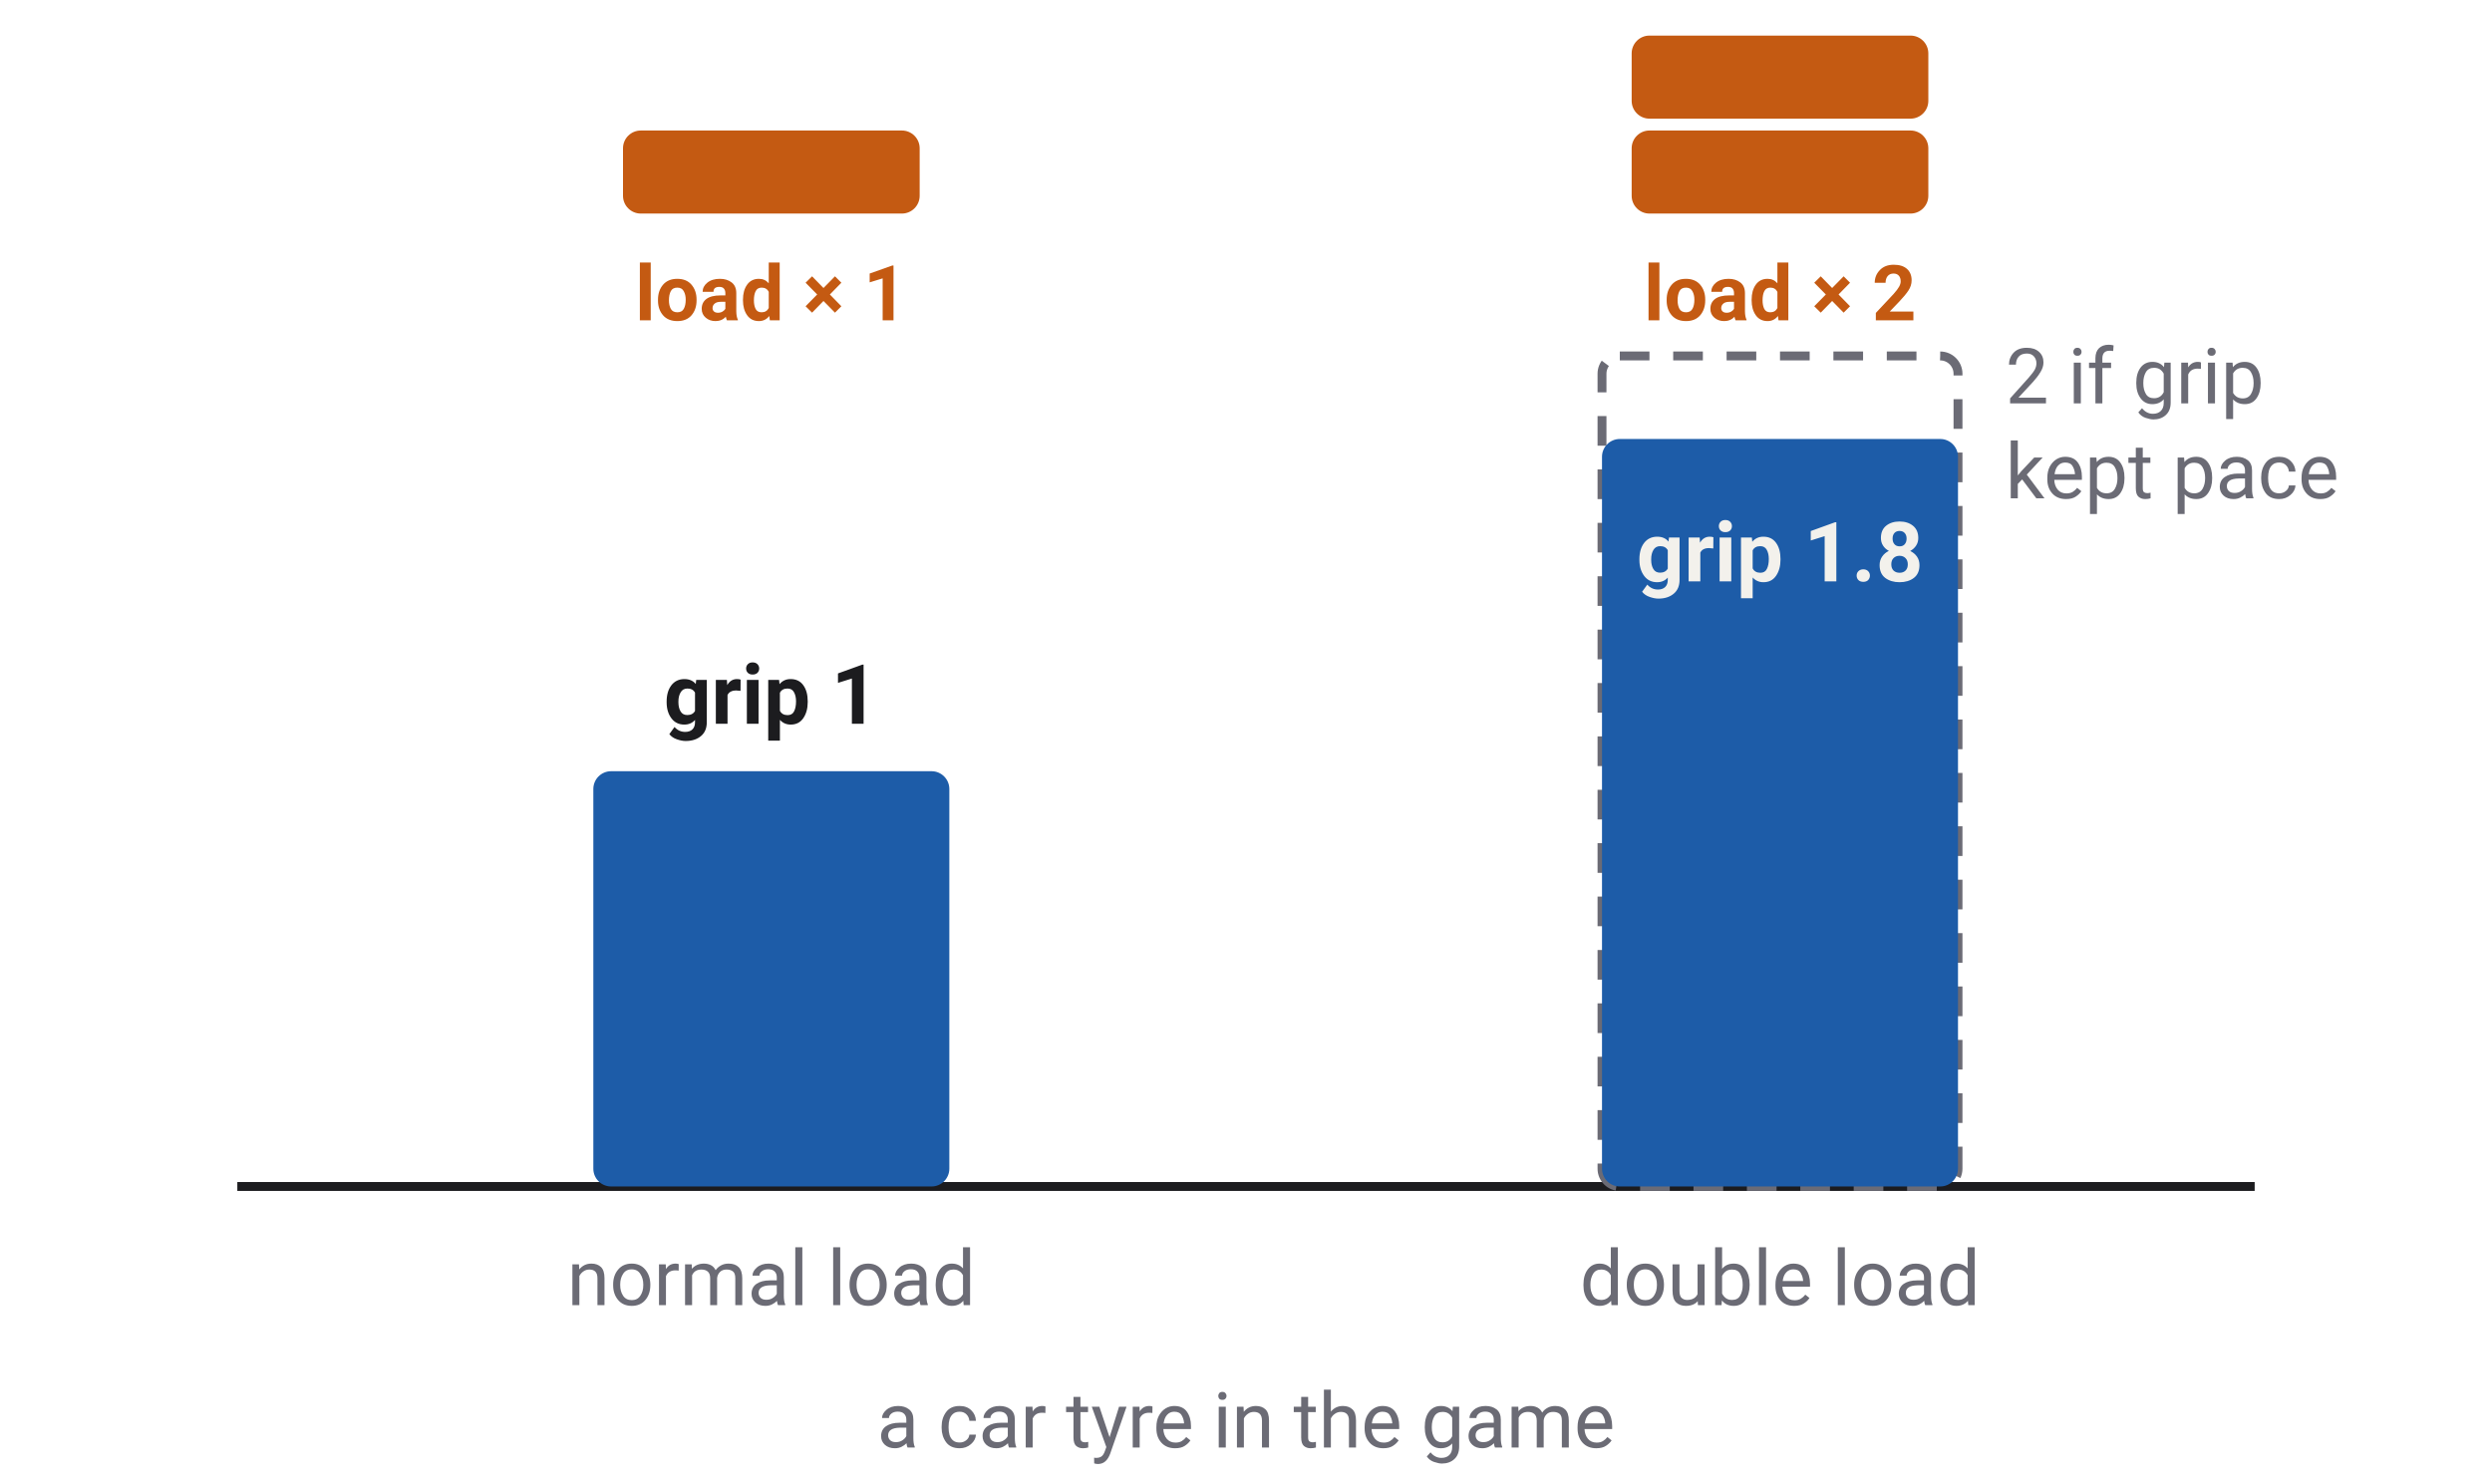
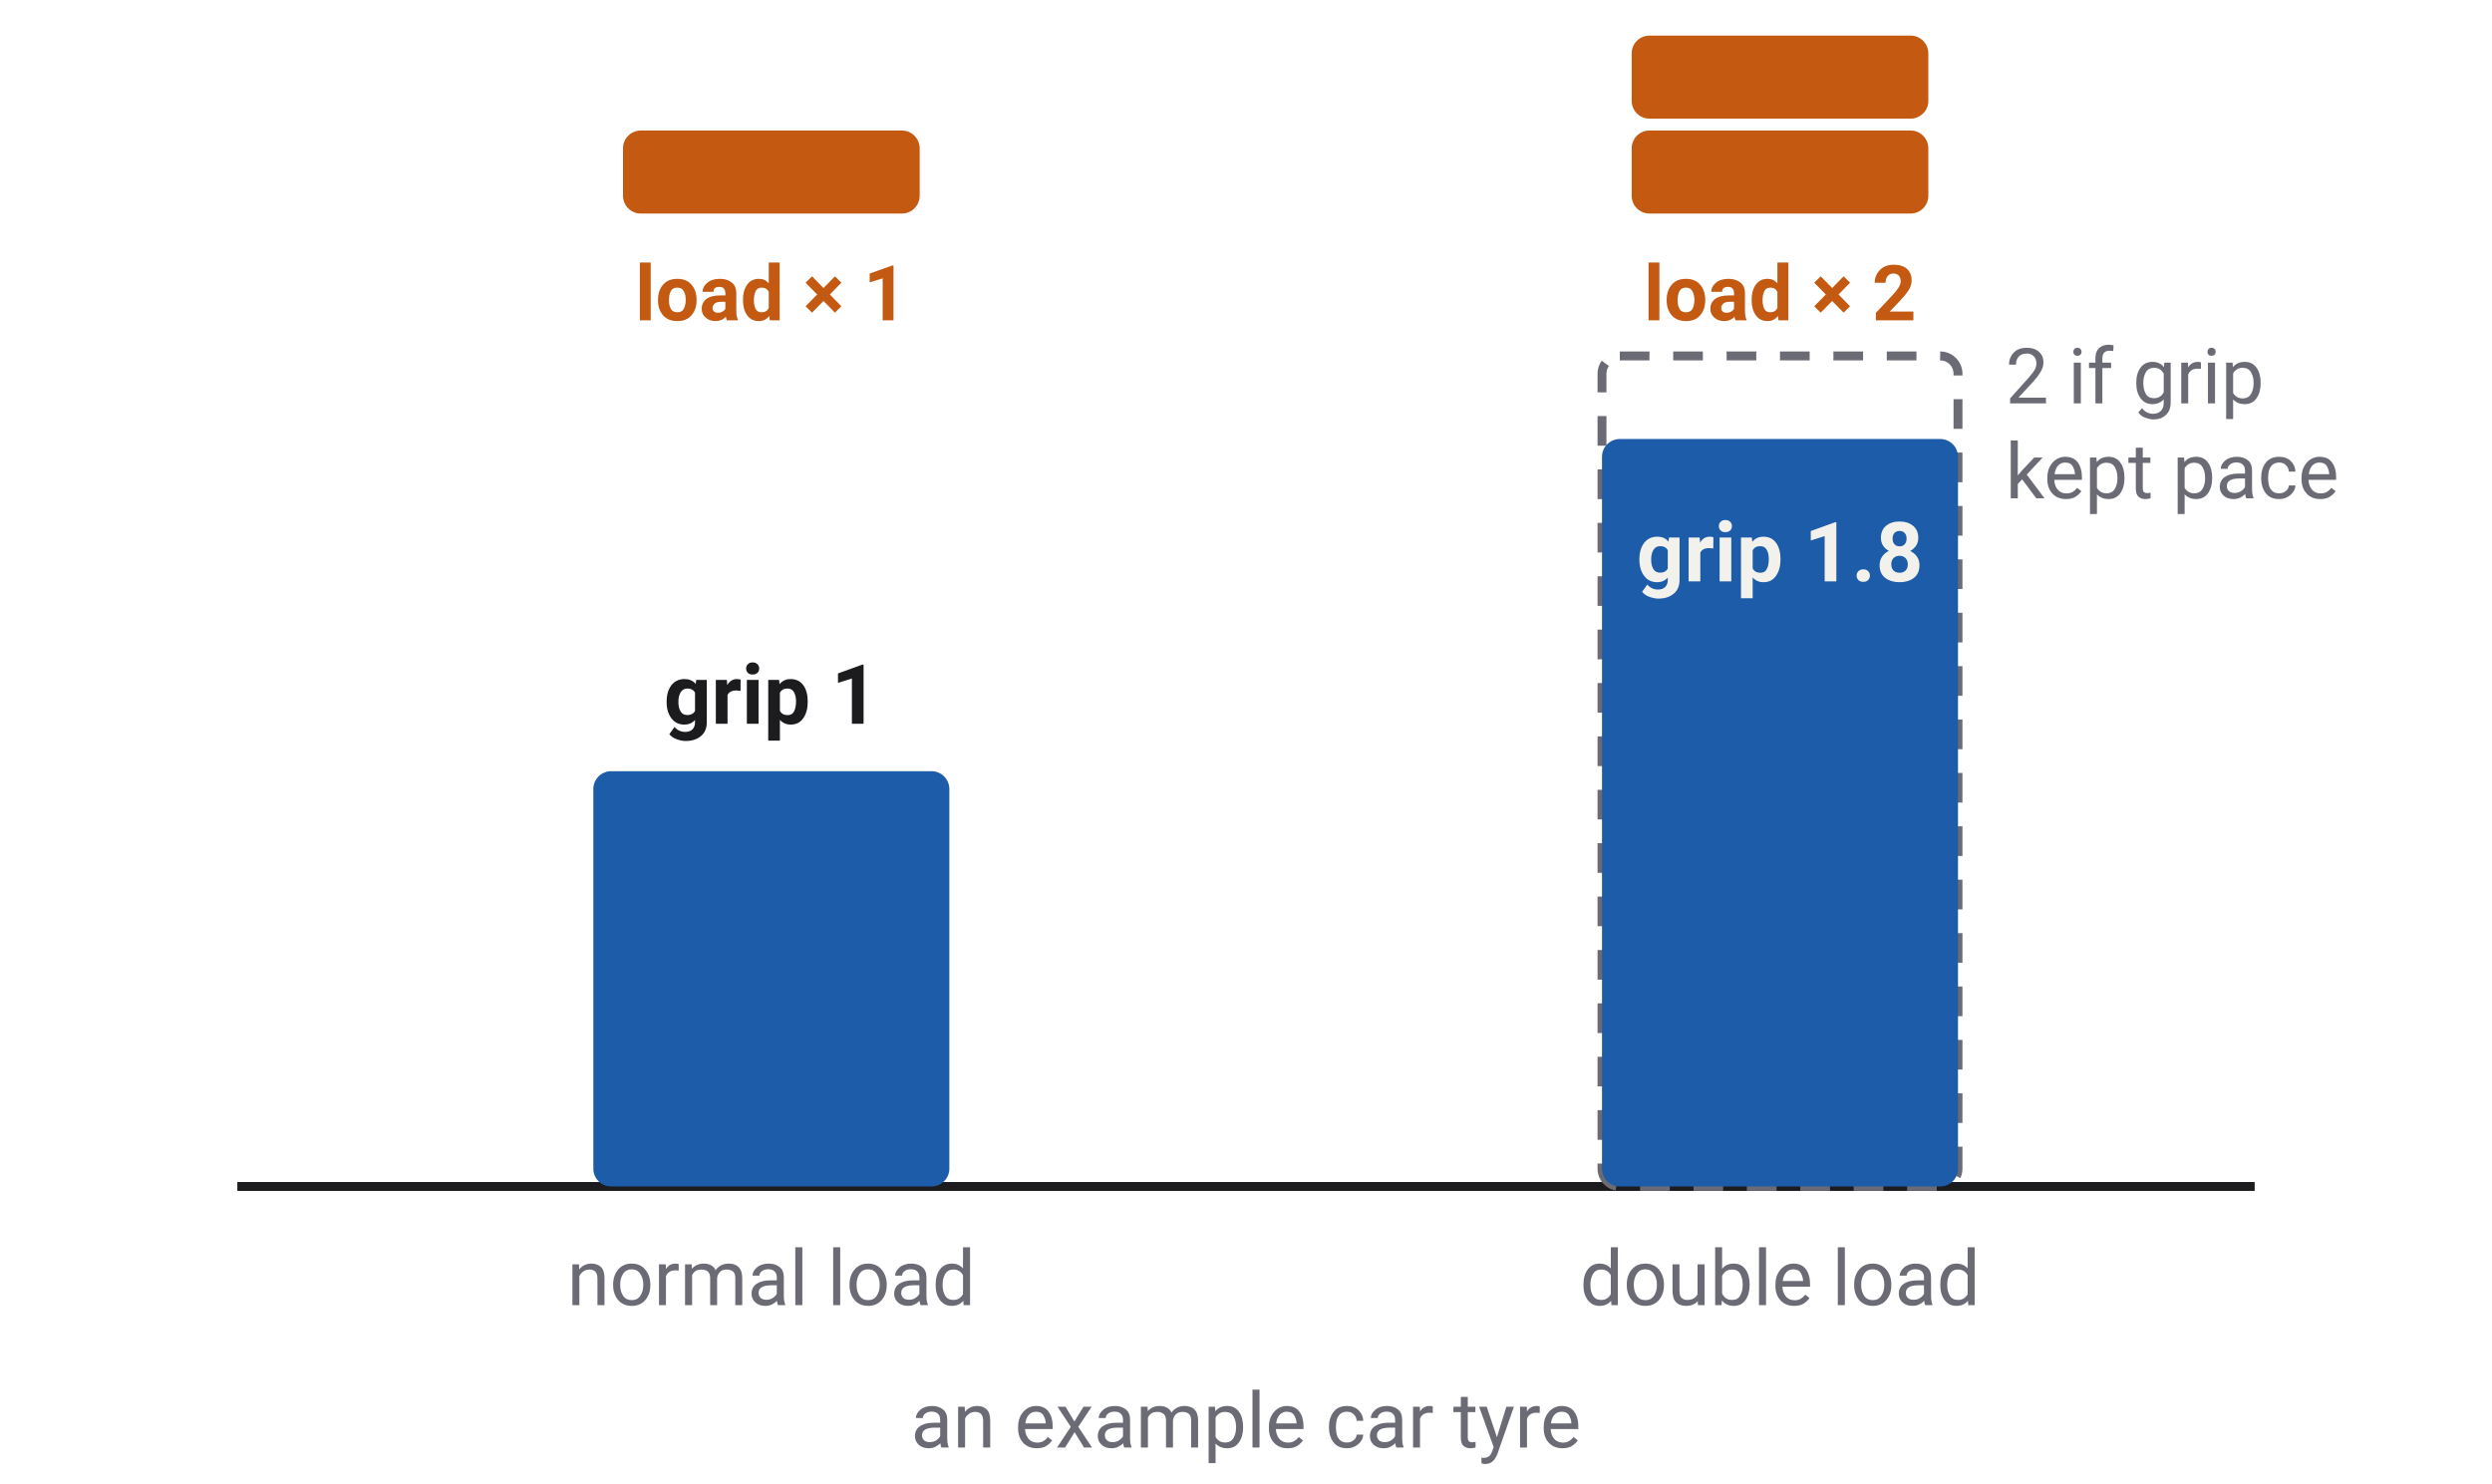
<svg xmlns="http://www.w3.org/2000/svg" viewBox="0 0 420 250" width="420" height="250">
  <style>
.ls-t{font:600 14px system-ui,-apple-system,"Segoe UI",Roboto,sans-serif;fill:var(--fig-ink,#1c1c1f)}
.ls-s{font:13px system-ui,-apple-system,"Segoe UI",Roboto,sans-serif;fill:var(--fig-muted,#6b6b75)}
.ls-bar{fill:var(--fig-blue,#1d5ca8)}
.ls-ghost{fill:none;stroke:var(--fig-muted,#6b6b75);stroke-width:1.5;stroke-dasharray:5 4}
.ls-base{stroke:var(--fig-ink,#1c1c1f);stroke-width:1.5}
.ls-load{fill:var(--fig-orange,#c45a12)}
.ls-orange-t{font:600 13px system-ui,-apple-system,"Segoe UI",Roboto,sans-serif;fill:var(--fig-orange,#c45a12)}
@media (prefers-color-scheme:dark){
.ls-t{fill:var(--fig-ink,#e9e7e2)}.ls-s{fill:var(--fig-muted,#a6a6b0)}.ls-bar{fill:var(--fig-blue,#8ab6ff)}
.ls-ghost{stroke:var(--fig-muted,#a6a6b0)}.ls-base{stroke:var(--fig-ink,#e9e7e2)}.ls-load{fill:var(--fig-orange,#f0a060)}
.ls-orange-t{fill:var(--fig-orange,#f0a060)}}
</style>
  <line class="ls-base" x1="40" y1="200" x2="380" y2="200" />
  <rect class="ls-load" x="105" y="22" width="50" height="14" rx="3" />
  <text class="ls-orange-t" x="130" y="54" text-anchor="middle">load × 1</text>
  <rect class="ls-bar" x="100" y="130" width="60" height="70" rx="3" />
  <text class="ls-t" x="130" y="122" text-anchor="middle">grip 1</text>
  <text class="ls-s" x="130" y="220" text-anchor="middle">normal load</text>
  <rect class="ls-load" x="275" y="6" width="50" height="14" rx="3" />
  <rect class="ls-load" x="275" y="22" width="50" height="14" rx="3" />
  <text class="ls-orange-t" x="300" y="54" text-anchor="middle">load × 2</text>
  <rect class="ls-ghost" x="270" y="60" width="60" height="140" rx="3" />
  <rect class="ls-bar" x="270" y="74" width="60" height="126" rx="3" />
  <text class="ls-t" x="300" y="98" text-anchor="middle" style="fill:var(--fig-fill,#f3f1ec)">grip 1.8</text>
  <text class="ls-s" x="338" y="68">2 if grip</text>
  <text class="ls-s" x="338" y="84">kept pace</text>
  <text class="ls-s" x="300" y="220" text-anchor="middle">double load</text>
-   <text class="ls-s" x="210" y="244" text-anchor="middle">a car tyre in the game</text>
+   <text class="ls-s" x="210" y="244" text-anchor="middle">an example car tyre</text>
</svg>
